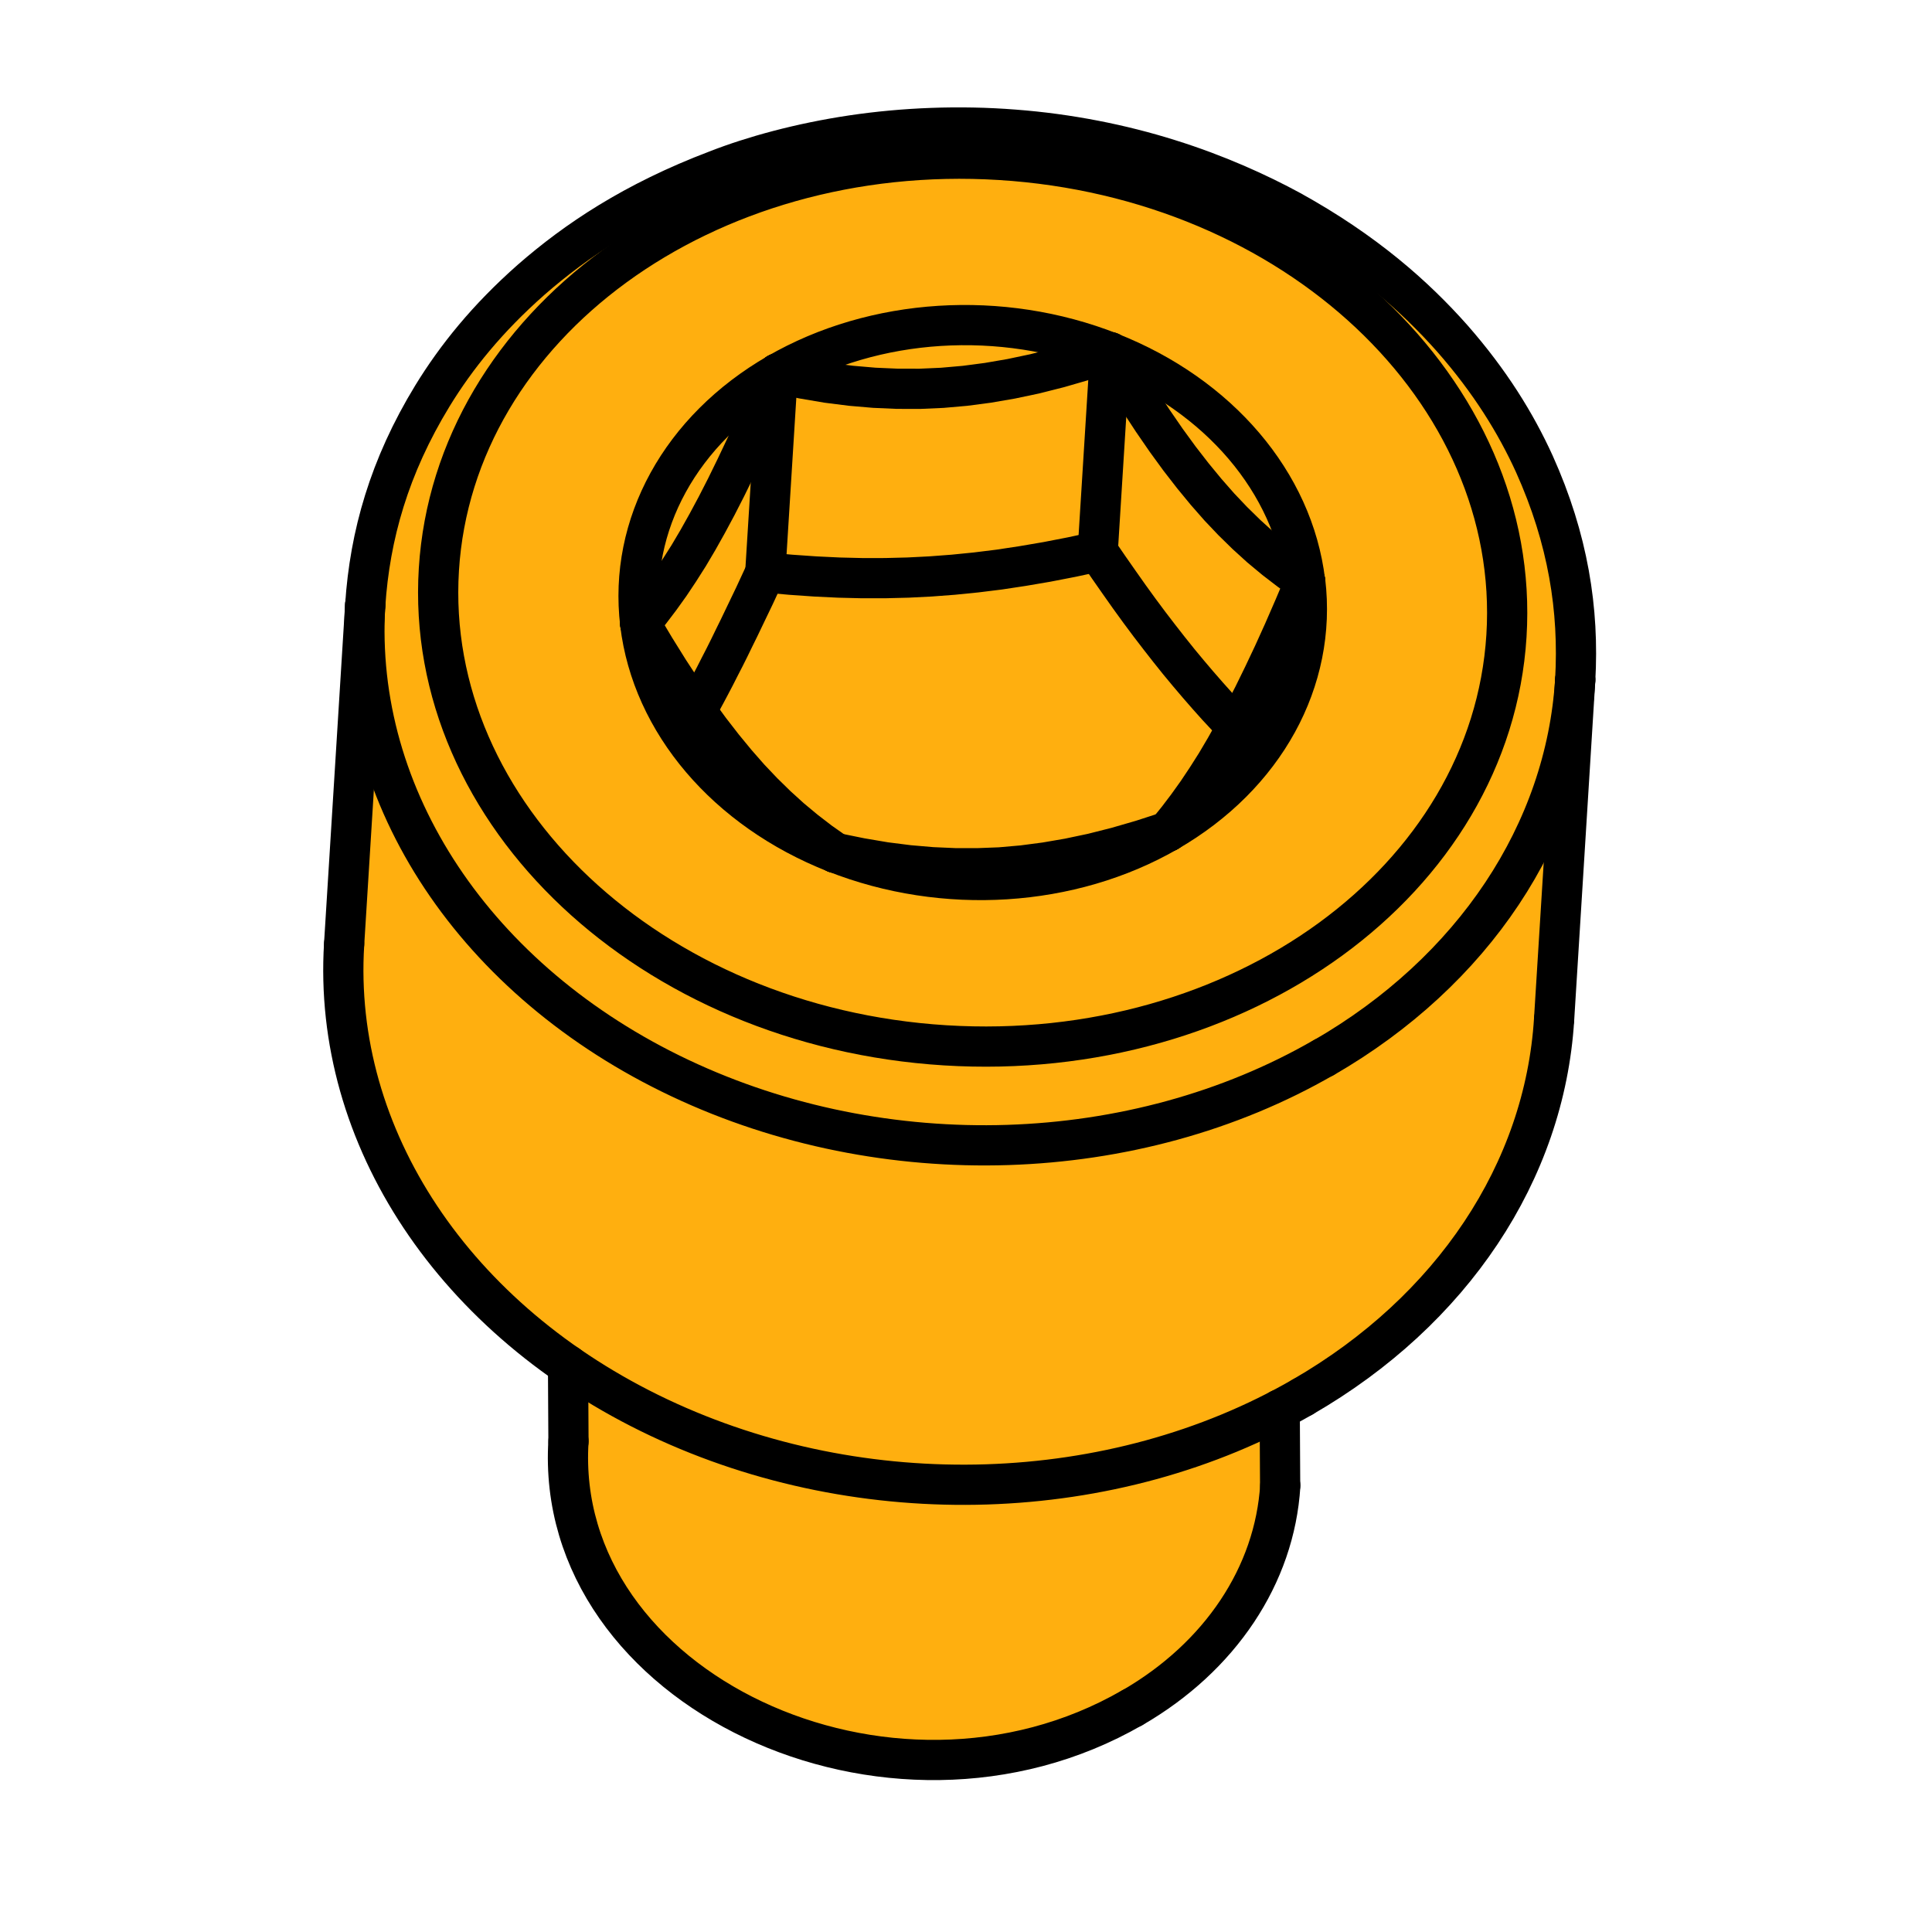
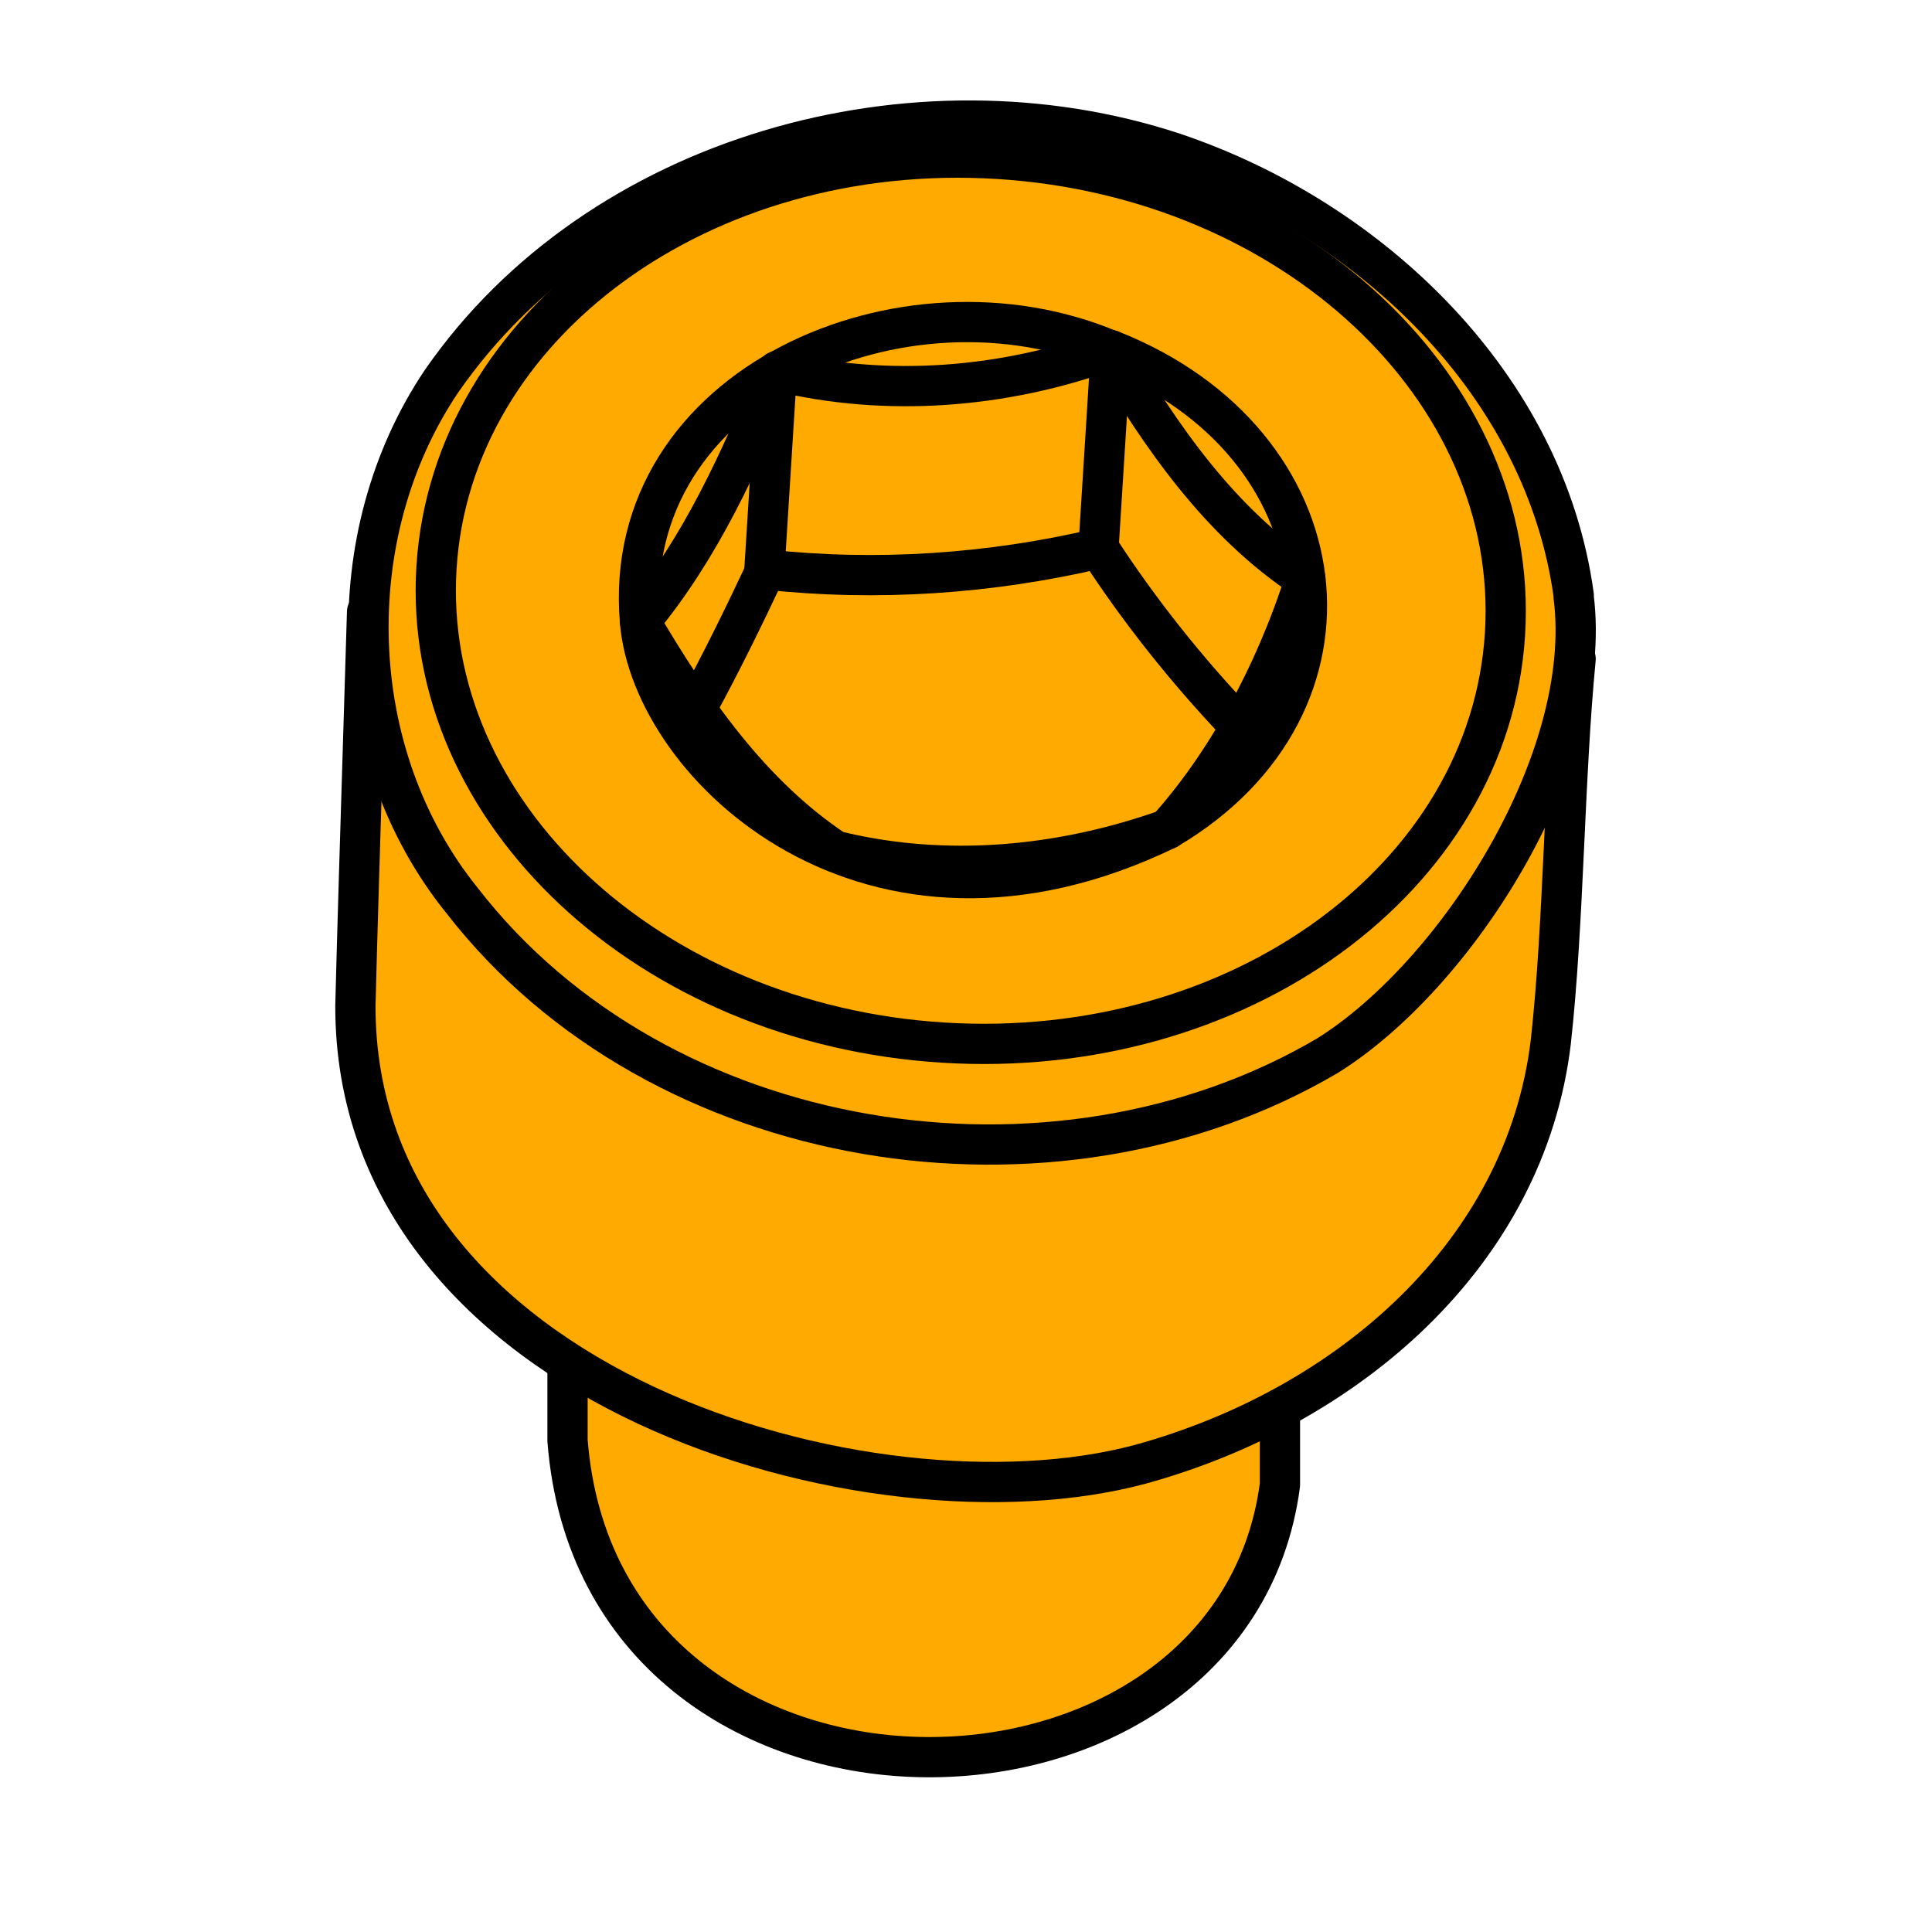
- <svg xmlns="http://www.w3.org/2000/svg" width="48" height="48" viewBox="0 0 48 48" id="svg15825" version="1.1">
-   <defs id="defs15827" />
-   <g id="layer1" transform="translate(0,-1004.362)">
-     <g transform="matrix(3.543307,0,0,3.543307,-374.5064,715.6142)" id="g15485">
-       <path d="m 116.788,85.973 a 4.277,3.55 0 0 1 -4.268,3.55 4.277,3.55 0 0 1 -4.286,-3.535 4.277,3.55 0 0 1 4.251,-3.564 4.277,3.55 0 0 1 4.303,3.521" id="path15479" style="opacity:1;fill:#ffaa00;fill-opacity:0.941;fill-rule:evenodd;stroke:none;stroke-width:1;stroke-linecap:round;stroke-linejoin:round;stroke-miterlimit:4;stroke-dasharray:none;stroke-dashoffset:0;stroke-opacity:1" />
-       <path transform="scale(0.2822222,0.2822222)" id="path15481" d="m 383.431,308.551 c -0.359,1.765 -0.219,3.603 -0.239,5.4 0.134,2.84 1.765,5.427 3.803,7.323 3.263,2.95 7.737,4.502 12.12,4.324 4.642,-0.184 9.378,-2.276 12.062,-6.172 1.165,-1.659 1.81,-3.644 1.882,-5.667 0.092,-1.095 0.229,-2.192 0.229,-3.291 -0.177,-0.63 -0.951,-0.41 -1.14,0.085 -2.333,3.716 -6.522,6.008 -10.813,6.557 -3.086,0.325 -6.313,0.029 -9.217,-1.214 -2.798,-1.127 -5.268,-3.099 -6.915,-5.631 -0.43,-0.607 -0.618,-1.388 -1.16,-1.901 -0.266,-0.055 -0.42,-0.004 -0.611,0.188 z" style="opacity:1;fill:#ffaa00;fill-opacity:0.941;fill-rule:evenodd;stroke:none;stroke-width:1;stroke-linecap:round;stroke-linejoin:round;stroke-miterlimit:4;stroke-dasharray:none;stroke-dashoffset:0;stroke-opacity:1" />
-       <path transform="scale(0.2822222,0.2822222)" id="path15483" d="m 388.791,323.42 c -0.207,1.036 -0.115,2.157 0.125,3.193 0.838,3.065 3.844,5.024 6.825,5.626 3.365,0.631 7.242,-0.46 9.307,-3.309 0.928,-1.306 1.377,-2.985 1.184,-4.561 -0.544,-0.556 -1.255,0.205 -1.869,0.317 -3.461,1.218 -7.306,1.293 -10.847,0.321 -1.482,-0.391 -2.817,-1.114 -4.206,-1.743 -0.22,-0.088 -0.347,0.043 -0.52,0.158 z" style="opacity:1;fill:#ffaa00;fill-opacity:0.941;fill-rule:evenodd;stroke:none;stroke-width:1;stroke-linecap:round;stroke-linejoin:round;stroke-miterlimit:4;stroke-dasharray:none;stroke-dashoffset:0;stroke-opacity:1" />
-       <g id="g14053">
-         <path style="fill:none;stroke:#000000;stroke-width:0.282;stroke-linecap:round;stroke-linejoin:round;stroke-miterlimit:4;stroke-dasharray:none" d="m 114.976,88.907 a 4.25,3.524 3.56 0 0 1.763,-2.648" id="path10758" />
-         <path style="fill:none;stroke:#000000;stroke-width:0.282;stroke-linecap:round;stroke-linejoin:round;stroke-miterlimit:4;stroke-dasharray:none" d="m 108.255,85.731 a 4.25,3.524 3.56 0 0 6.721,3.175" id="path10760" />
-         <path style="fill:none;stroke:#000000;stroke-width:0.282;stroke-linecap:round;stroke-linejoin:round;stroke-miterlimit:4;stroke-dasharray:none" id="92" d="m 109.677,91.064 0.003,0.534" />
-         <path style="fill:none;stroke:#000000;stroke-width:0.282;stroke-linecap:round;stroke-linejoin:round;stroke-miterlimit:4;stroke-dasharray:none" id="93" d="m 114.667,91.374 0.003,0.534" />
-         <path style="fill:none;stroke:#000000;stroke-width:0.282;stroke-linecap:round;stroke-linejoin:round;stroke-miterlimit:4;stroke-dasharray:none" d="m 116.739,86.259 c 0.028,-0.491 -0.049,-0.988 -0.287,-1.516 -0.13,-0.285 -0.31,-0.577 -0.574,-0.878 -0.266,-0.3 -0.616,-0.61 -1.133,-0.896 -0.226,-0.123 -0.518,-0.256 -0.851,-0.36 -0.333,-0.105 -0.706,-0.18 -1.09,-0.209 -0.383,-0.03 -0.775,-0.014 -1.137,0.04 -0.361,0.054 -0.693,0.145 -0.946,0.244 -0.586,0.222 -0.989,0.495 -1.301,0.767 -0.31,0.273 -0.528,0.545 -0.694,0.816 -0.303,0.496 -0.439,0.979 -0.471,1.467" id="path9442" />
-         <path style="fill:none;stroke:#000000;stroke-width:0.282;stroke-linecap:round;stroke-linejoin:round;stroke-miterlimit:4;stroke-dasharray:none" id="95" d="m 108.255,85.731 -0.148,2.379" />
-         <path style="fill:none;stroke:#000000;stroke-width:0.282;stroke-linecap:round;stroke-linejoin:round;stroke-miterlimit:4;stroke-dasharray:none" id="96" d="m 116.739,86.259 -0.148,2.379" />
-         <path style="fill:none;stroke:#000000;stroke-width:0.282;stroke-linecap:round;stroke-linejoin:round;stroke-miterlimit:4;stroke-dasharray:none" d="m 113.634,93.465 c 0.616,-0.356 0.998,-0.929 1.037,-1.557" id="path10555" />
-         <path style="fill:none;stroke:#000000;stroke-width:0.282;stroke-linecap:round;stroke-linejoin:round;stroke-miterlimit:4;stroke-dasharray:none" d="m 109.68,91.597 c -0.108,1.735 2.252,2.85 3.953,1.868" id="path10557" />
-         <path style="fill:none;stroke:#000000;stroke-width:0.282;stroke-linecap:round;stroke-linejoin:round;stroke-miterlimit:4;stroke-dasharray:none" d="m 113.882,87.322 a 2.344,1.944 3.56 0 0 0.964,-1.754" id="path10561" />
-         <path style="fill:none;stroke:#000000;stroke-width:0.282;stroke-linecap:round;stroke-linejoin:round;stroke-miterlimit:4;stroke-dasharray:none" d="m 114.845,85.568 -0.077,0.182 -0.074,0.17 -0.072,0.159 -0.07,0.148 -0.068,0.139 -0.067,0.13 -0.066,0.123 -0.065,0.116 -0.065,0.11 -0.066,0.104 -0.066,0.099 -0.068,0.095 -0.069,0.091 -0.071,0.088" id="path10563" />
-         <path style="fill:none;stroke:#000000;stroke-width:0.282;stroke-linecap:round;stroke-linejoin:round;stroke-miterlimit:4;stroke-dasharray:none" d="m 111.551,87.47 a 2.344,1.944 3.56 0 0 2.331,-0.148" id="path10565" />
-         <path style="fill:none;stroke:#000000;stroke-width:0.282;stroke-linecap:round;stroke-linejoin:round;stroke-miterlimit:4;stroke-dasharray:none" d="m 114.845,85.568 a 2.344,1.944 3.56 0 0 -1.367,-1.606" id="path10567" />
-         <path style="fill:none;stroke:#000000;stroke-width:0.282;stroke-linecap:round;stroke-linejoin:round;stroke-miterlimit:4;stroke-dasharray:none" d="m 110.183,85.864 a 2.344,1.944 3.56 0 0 1.367,1.606" id="path10569" />
-         <path style="fill:none;stroke:#000000;stroke-width:0.282;stroke-linecap:round;stroke-linejoin:round;stroke-miterlimit:4;stroke-dasharray:none" d="m 113.478,83.962 a 2.344,1.944 3.56 0 0 -2.331,0.148" id="path10571" />
-         <path style="fill:none;stroke:#000000;stroke-width:0.282;stroke-linecap:round;stroke-linejoin:round;stroke-miterlimit:4;stroke-dasharray:none" d="m 111.147,84.11 a 2.344,1.944 3.56 0 0 -0.964,1.754" id="path10573" />
-         <path style="fill:none;stroke:#000000;stroke-width:0.282;stroke-linecap:round;stroke-linejoin:round;stroke-miterlimit:4;stroke-dasharray:none" d="m 113.882,87.322 -0.182,0.059 -0.176,0.051 -0.17,0.043 -0.166,0.035 -0.163,0.028 -0.16,0.021 -0.159,0.014 -0.158,0.006 -0.159,-3.23e-4 -0.16,-0.007 -0.163,-0.014 -0.166,-0.021 -0.171,-0.029 -0.177,-0.036" id="path10575" />
-         <path style="fill:none;stroke:#000000;stroke-width:0.282;stroke-linecap:round;stroke-linejoin:round;stroke-miterlimit:4;stroke-dasharray:none" d="m 113.478,83.962 0.102,0.171 0.099,0.159 0.097,0.148 0.095,0.138 0.094,0.129 0.093,0.12 0.093,0.113 0.093,0.106 0.094,0.099 0.096,0.094 0.098,0.089 0.101,0.084 0.104,0.08 0.108,0.076" id="path10577" />
-         <path style="fill:none;stroke:#000000;stroke-width:0.282;stroke-linecap:round;stroke-linejoin:round;stroke-miterlimit:4;stroke-dasharray:none" d="m 111.551,87.47 -0.108,-0.076 -0.104,-0.08 -0.101,-0.084 -0.098,-0.089 -0.096,-0.094 -0.094,-0.099 -0.093,-0.106 -0.093,-0.113 -0.093,-0.12 -0.094,-0.129 -0.095,-0.138 -0.097,-0.148 -0.099,-0.159 -0.102,-0.171" id="path10579" />
-         <path style="fill:none;stroke:#000000;stroke-width:0.282;stroke-linecap:round;stroke-linejoin:round;stroke-miterlimit:4;stroke-dasharray:none" d="m 111.147,84.11 0.177,0.036 0.171,0.029 0.166,0.021 0.163,0.014 0.16,0.007 0.159,3.59e-4 0.158,-0.007 0.159,-0.014 0.16,-0.021 0.163,-0.028 0.166,-0.035 0.17,-0.043 0.176,-0.051 0.182,-0.059" id="path10581" />
-         <path style="fill:none;stroke:#000000;stroke-width:0.282;stroke-linecap:round;stroke-linejoin:round;stroke-miterlimit:4;stroke-dasharray:none" d="m 110.183,85.864 0.071,-0.088 0.069,-0.091 0.068,-0.095 0.066,-0.099 0.066,-0.104 0.065,-0.11 0.065,-0.116 0.066,-0.123 0.067,-0.131 0.068,-0.139 0.07,-0.148 0.072,-0.159 0.074,-0.17 0.077,-0.182" id="path10583" />
-         <path style="fill:none;stroke:#000000;stroke-width:0.282;stroke-linecap:round;stroke-linejoin:round;stroke-miterlimit:4;stroke-dasharray:none" id="610" d="m 113.478,83.962 -0.087,1.395" />
-         <path style="fill:none;stroke:#000000;stroke-width:0.282;stroke-linecap:round;stroke-linejoin:round;stroke-miterlimit:4;stroke-dasharray:none" d="m 113.391,85.357 0.076,0.111 0.074,0.106 0.072,0.102 0.071,0.098 0.07,0.094 0.069,0.09 0.068,0.087 0.068,0.085 0.068,0.082 0.068,0.08 0.068,0.078 0.068,0.076 0.069,0.074 0.07,0.073" id="path10586" />
-         <path style="fill:none;stroke:#000000;stroke-width:0.282;stroke-linecap:round;stroke-linejoin:round;stroke-miterlimit:4;stroke-dasharray:none" d="m 110.575,86.478 0.033,-0.06 0.033,-0.061 0.033,-0.062 0.033,-0.063 0.033,-0.065 0.034,-0.066 0.034,-0.068 0.034,-0.07 0.035,-0.071 0.035,-0.073 0.036,-0.075 0.037,-0.077 0.037,-0.08 0.038,-0.082" id="path10588" />
-         <path style="fill:none;stroke:#000000;stroke-width:0.282;stroke-linecap:round;stroke-linejoin:round;stroke-miterlimit:4;stroke-dasharray:none" d="m 111.06,85.505 0.178,0.016 0.172,0.012 0.167,0.008 0.164,0.004 0.161,-1.59e-4 0.159,-0.004 0.158,-0.008 0.159,-0.012 0.16,-0.016 0.162,-0.02 0.165,-0.025 0.17,-0.029 0.175,-0.034 0.181,-0.039" id="path10590" />
-         <path style="fill:none;stroke:#000000;stroke-width:0.282;stroke-linecap:round;stroke-linejoin:round;stroke-miterlimit:4;stroke-dasharray:none" d="m 114.828,91.286 a 4.25,3.524 3.56 0 0 1.763,-2.648" id="path10592" />
-         <path style="fill:none;stroke:#000000;stroke-width:0.282;stroke-linecap:round;stroke-linejoin:round;stroke-miterlimit:4;stroke-dasharray:none" d="m 108.107,88.111 a 4.25,3.524 3.56 0 0 6.721,3.175" id="path10598" />
-         <path style="fill:none;stroke:#000000;stroke-width:0.282;stroke-linecap:round;stroke-linejoin:round;stroke-miterlimit:4;stroke-dasharray:none" id="618" d="m 111.147,84.11 -0.087,1.395" />
-         <g style="fill:none;stroke:#000000;stroke-width:0.282;stroke-linecap:round;stroke-linejoin:round;stroke-miterlimit:4;stroke-dasharray:none" transform="matrix(0.9980708,0.06208678,0.06208678,-0.9980708,25.41185,98.13864)" id="g10754">
-           <ellipse cx="86.163" cy="17.806" rx="3.75" ry="3.11" id="ellipse10756" style="stroke-width:0.282;stroke-linecap:round;stroke-linejoin:round;stroke-miterlimit:4;stroke-dasharray:none" />
-         </g>
-       </g>
-     </g>
+ <svg xmlns="http://www.w3.org/2000/svg" width="48" height="48" version="1.1" viewBox="0 0 48 48">
+   <g fill="#ffaa00">
+     <path d="m24 3.05c-7.79-0.21-13.6 5.06-14.7 10-2.02 16.6 1.12 18.2 4.8 20.8-0.373 6.3 3.65 9.57 8.4 9.78 5.1 0.41 9.83-3.15 9.27-8.68 2.28-1.18 5.79-3.39 6.76-8.78 0.262-4.6 1.61-11.8-0.493-14.7-1.01-3.43-7.5-8.97-14-8.42z" />
+   </g>
+   <g fill="none" stroke="#000000" stroke-linecap="round" stroke-linejoin="round">
+     <path d="m27.6 8.71c-5.12-2.18-12.2 0.838-11.7 6.73 0.297 3.6 5.71 8.75 13.1 5.16 5.22-3.08 4.39-9.61-1.4-11.9z" />
+     <path d="m39.1 14.8c-0.71-5.24-5.06-9.36-9.93-11-6.44-2.13-14.3 0.039-18.2 5.67-2.57 3.82-2.42 9.27 0.507 12.9 4.9 6.33 14.7 7.86 21.5 3.86 3.21-2 6.63-7.36 6.12-11.4z" />
+     <path d="m14.1 33.9v1.89c0.81 10.4 16.5 10.2 17.7 1.1l1.77e-4 -1.89" />
+     <path d="m9.12 15.2c-0.21 6.88-0.236 7.69-0.29 9.78-0.025 9.5 12.8 13.2 19.5 11.4 5.16-1.42 9.57-5.23 10.2-10.5 0.328-2.97 0.327-6.54 0.616-9.51" />
+     <path d="m29 20.6c-2.64 0.942-5.53 1.21-8.25 0.537-2.11-1.4-3.58-3.54-4.85-5.7 1.52-1.83 2.49-4 3.41-6.22 2.72 0.66 5.63 0.43 8.26-0.525 1.27 2.15 2.73 4.28 4.86 5.69-0.767 2.42-2 4.63-3.43 6.22z" />
+     <path d="m27.6 8.71-0.31 4.94" />
+     <path d="m17.3 17.6c0.618-1.13 1.18-2.28 1.73-3.45 2.76 0.3 5.57 0.11 8.27-0.525 1 1.54 2.16 3 3.46 4.37" />
+     <path d="m19.3 9.24-0.31 4.94" />
+     <ellipse transform="matrix(.998 .0621 .0621 -.998 0 0)" cx="25" cy="-13.4" rx="13.3" ry="11" />
  </g>
</svg>
